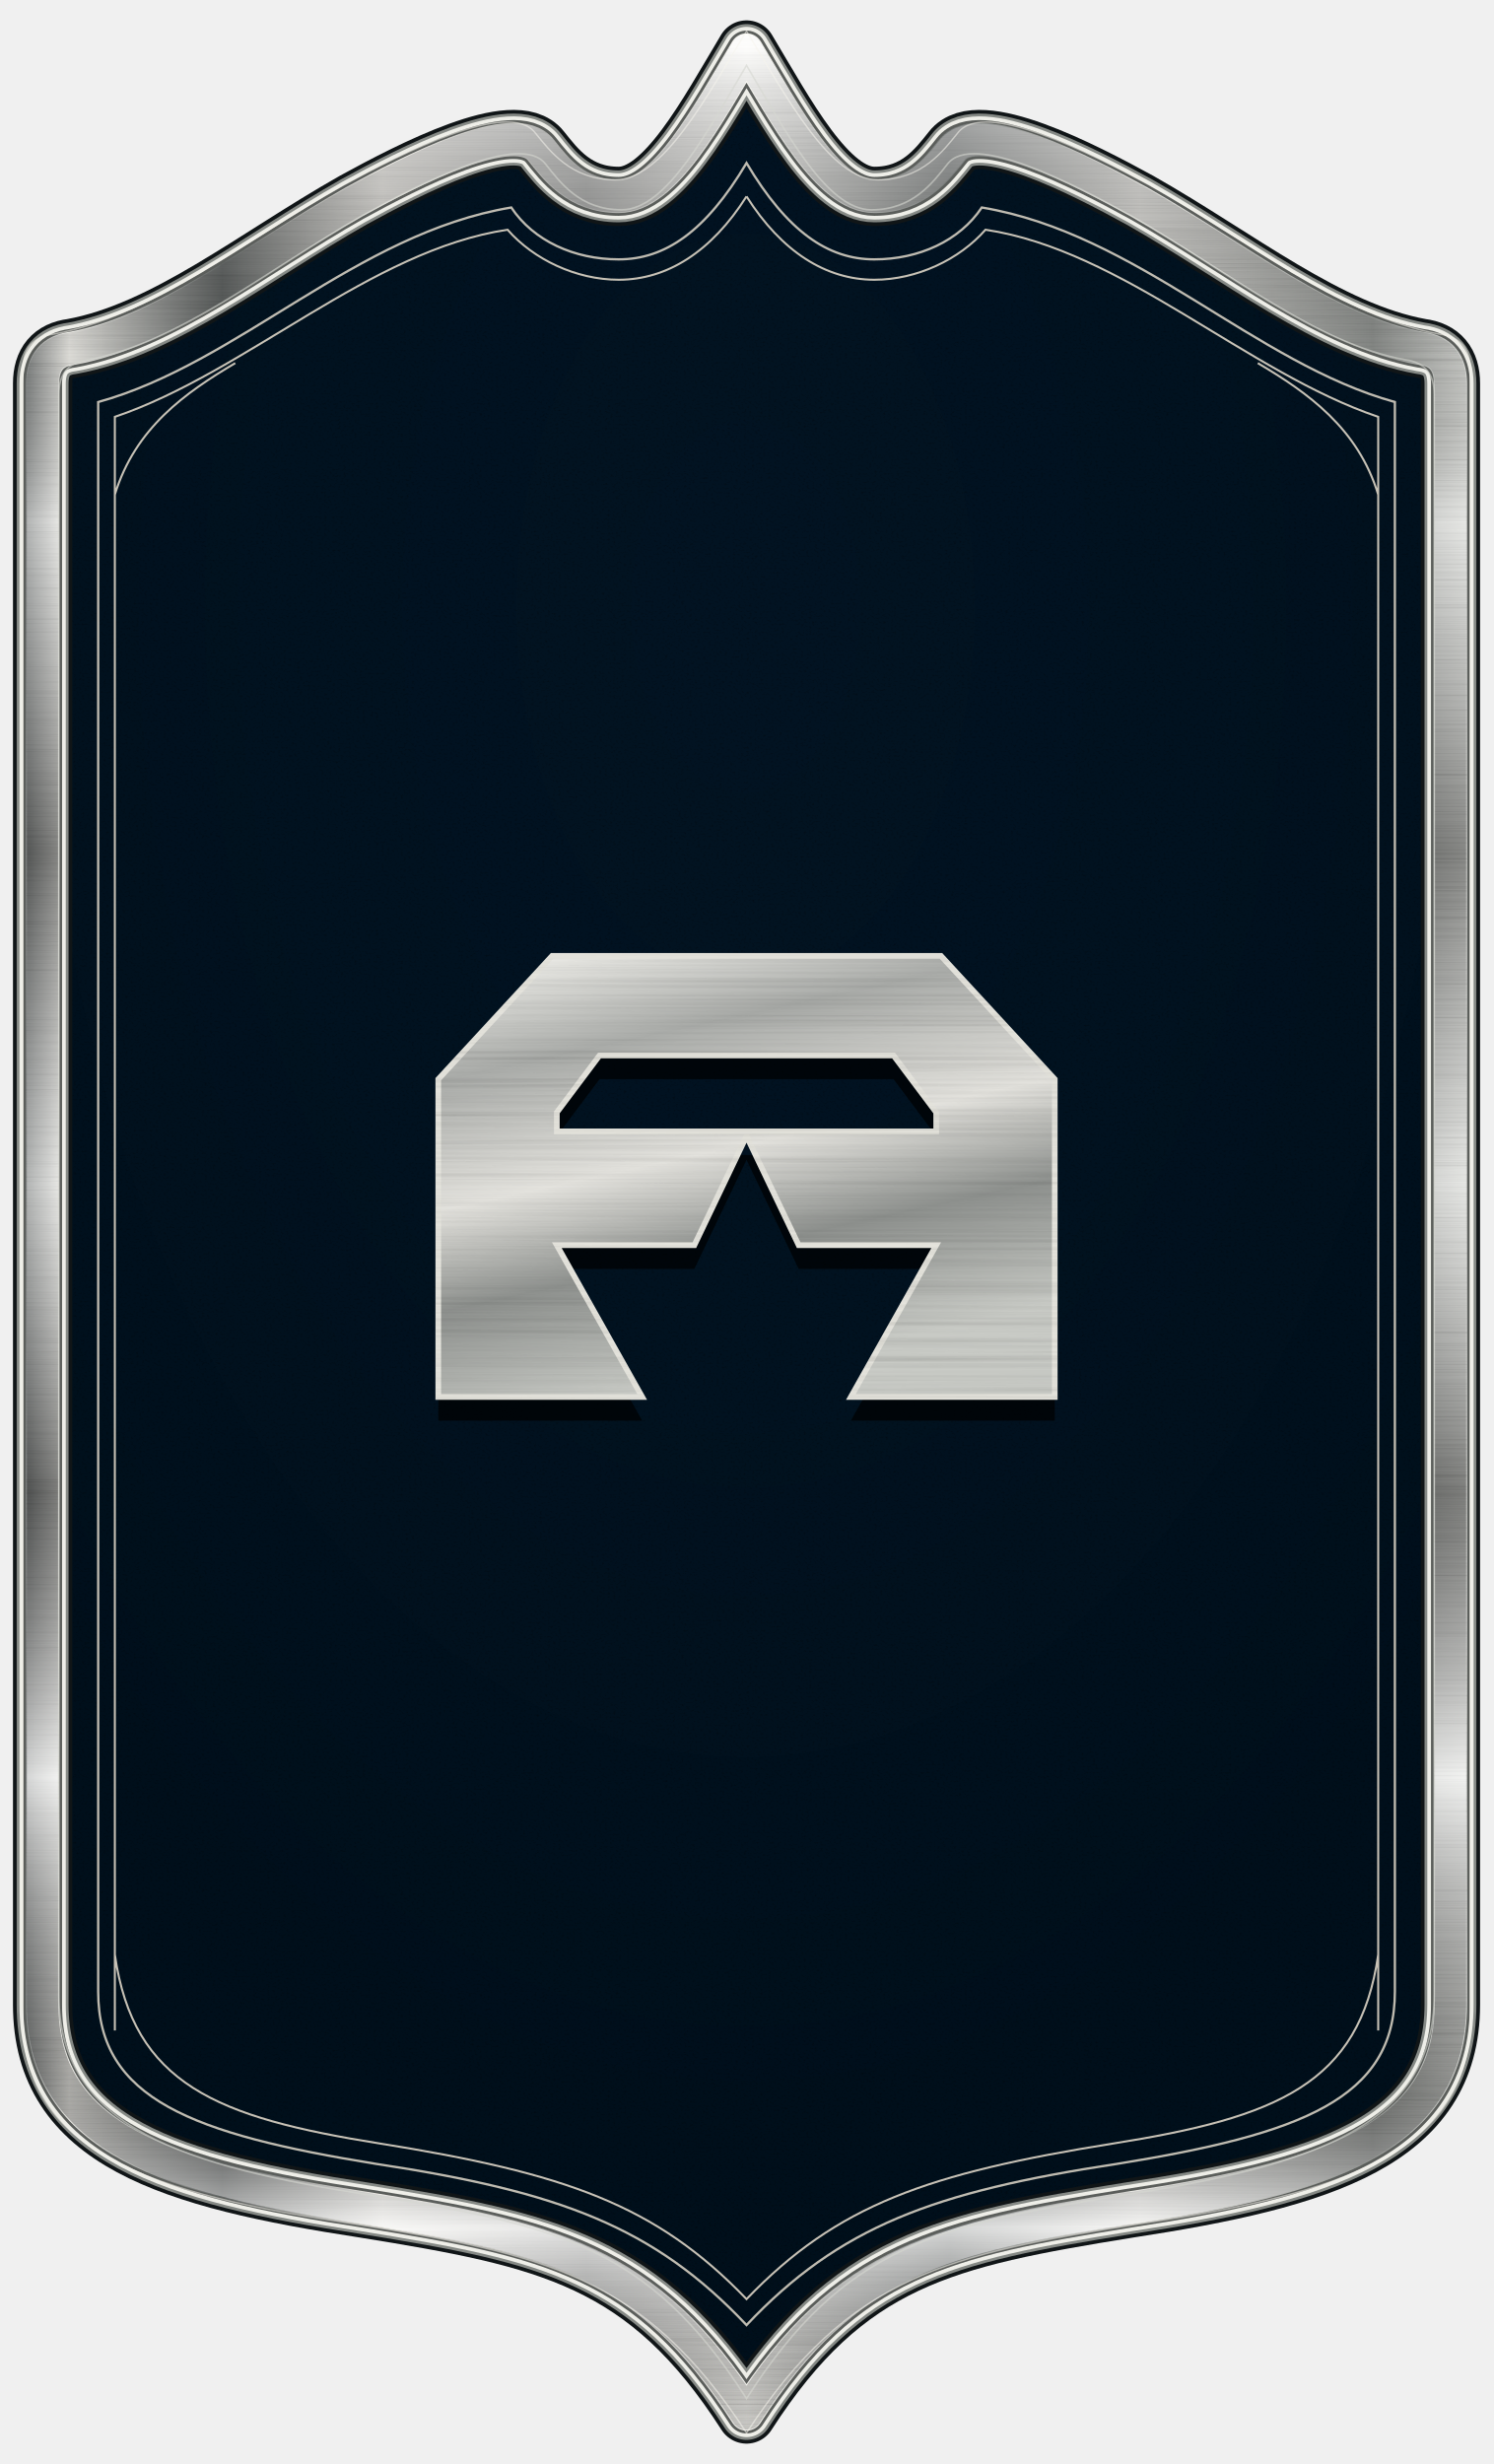
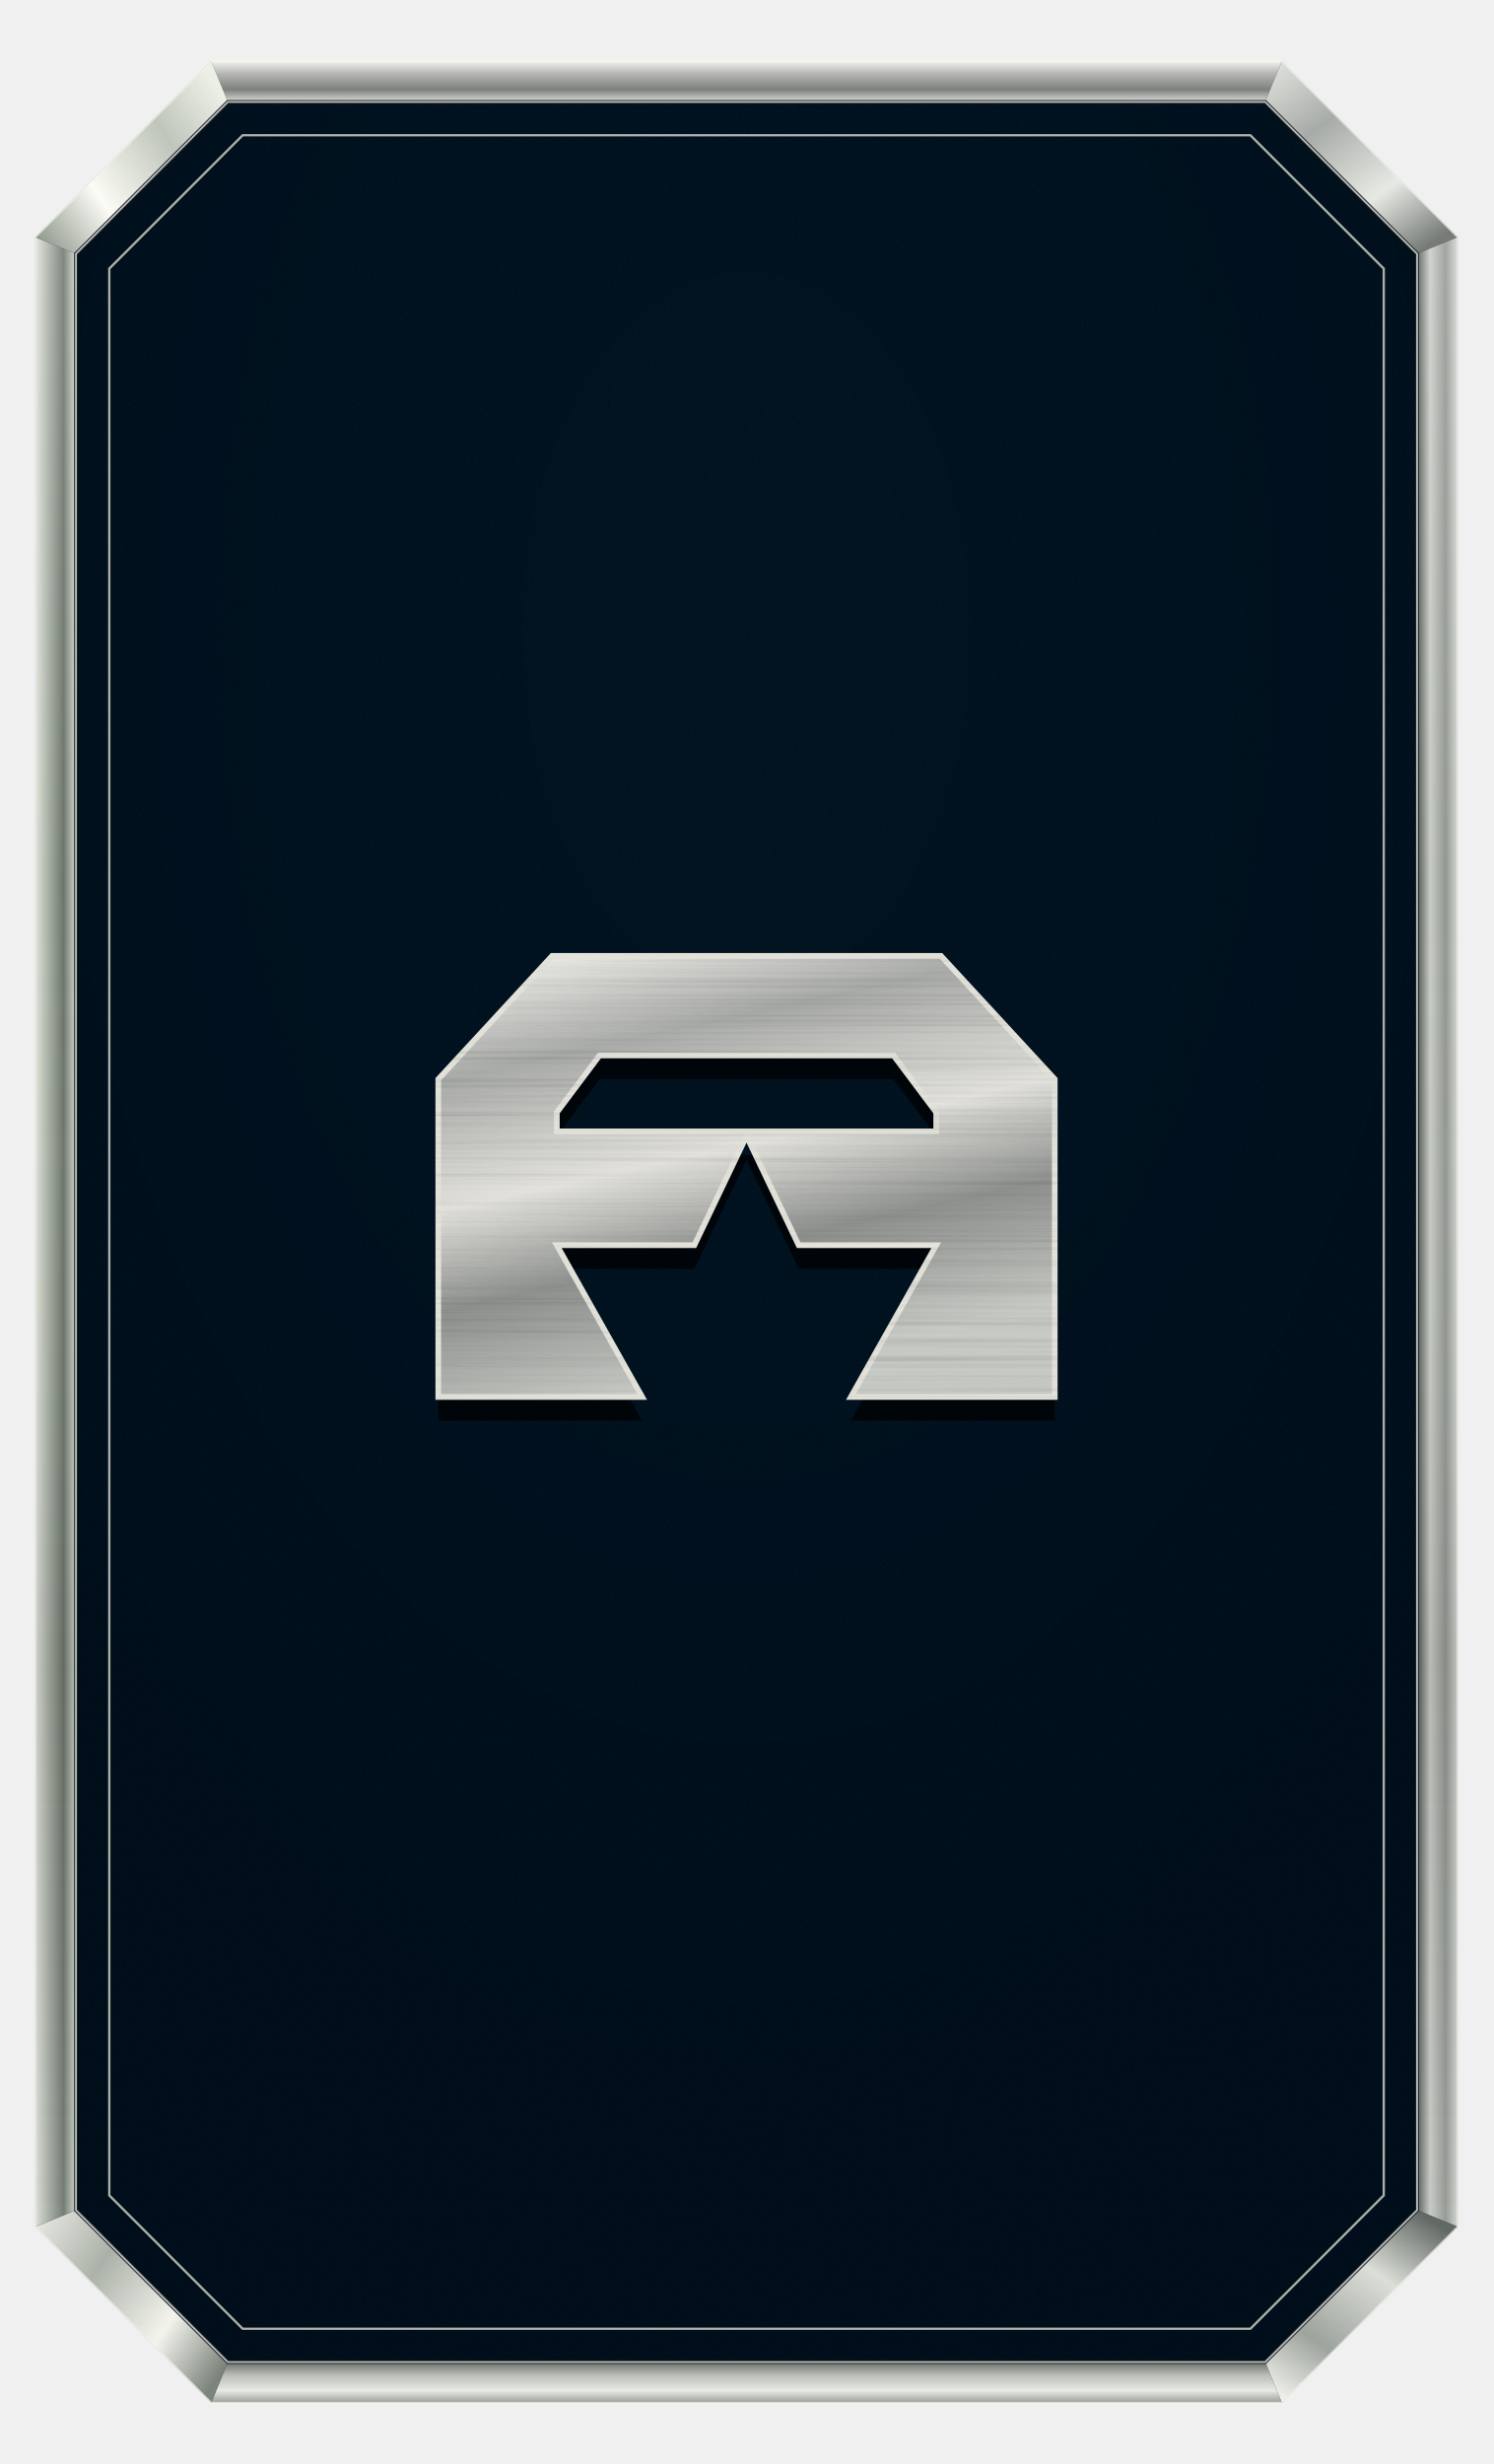
- <svg xmlns="http://www.w3.org/2000/svg" viewBox="140 15 806 1330" fill="none" role="img" aria-labelledby="title">
+ <svg xmlns="http://www.w3.org/2000/svg" viewBox="140 15 806 1330" fill="none" role="img" aria-labelledby="title description">
  <defs>
-     <path id="shield" d="M543 42 C522 77 499 121 474 121 C451 121 440 106 432 96 C418 78 362 107 331 124 C278 154 229 194 179 203 Q163 205 163 222 V1097 C163 1170 232 1191 337 1207 C436 1223 489 1234 543 1318 C597 1234 650 1223 749 1207 C854 1191 923 1170 923 1097 V222 Q923 205 907 203 C857 194 808 154 755 124 C724 107 668 78 654 96 C646 106 635 121 612 121 C587 121 564 77 543 42 Z" />
-     <path id="inset" d="M543 103 C521 140 499 155 474 155 C450 155 428 145 416 127 C332 141 269 211 193 232 V1090 C193 1148 244 1167 343 1183 C442 1198 493 1217 543 1270 C593 1217 644 1198 743 1183 C842 1167 893 1148 893 1090 V232 C817 211 754 141 670 127 C658 145 636 155 612 155 C587 155 565 140 543 103 Z" />
-     <linearGradient id="silver" x1="150" y1="0" x2="936" y2="0" gradientUnits="userSpaceOnUse">
-       <stop stop-color="#777b7b" />
-       <stop offset=".035" stop-color="#f5f4ef" />
-       <stop offset=".14" stop-color="#626665" />
-       <stop offset=".25" stop-color="#f4f2ec" />
-       <stop offset=".39" stop-color="#a8a9a7" />
-       <stop offset=".5" stop-color="#fdfcf7" />
-       <stop offset=".64" stop-color="#797d7c" />
-       <stop offset=".77" stop-color="#eeede8" />
-       <stop offset=".93" stop-color="#969996" />
-       <stop offset="1" stop-color="#e2e3df" />
-     </linearGradient>
-     <linearGradient id="reflections" x1="0" y1="40" x2="0" y2="1320" gradientUnits="userSpaceOnUse">
-       <stop stop-color="#fff" stop-opacity=".72" />
-       <stop offset=".13" stop-color="#000" stop-opacity=".1" />
-       <stop offset=".2" stop-color="#fff" stop-opacity=".35" />
-       <stop offset=".34" stop-color="#000" stop-opacity=".38" />
-       <stop offset=".48" stop-color="#fff" stop-opacity=".35" />
-       <stop offset=".61" stop-color="#000" stop-opacity=".42" />
-       <stop offset=".73" stop-color="#fff" stop-opacity=".65" />
-       <stop offset=".86" stop-color="#000" stop-opacity=".3" />
-       <stop offset=".92" stop-color="#fff" stop-opacity=".7" />
-       <stop offset="1" stop-color="#111" stop-opacity=".22" />
-     </linearGradient>
+     <polygon id="outline" points="254,48 832,48 927,143 927,1217 832,1312 254,1312 159,1217 159,143" />
+     <polygon id="face" points="263,70 823,70 905,152 905,1208 823,1290 263,1290 181,1208 181,152" />
+     <clipPath id="surface">
+       <use href="#face" />
+     </clipPath>
    <radialGradient id="navy" cx="50%" cy="24%" r="65%" color-interpolation="sRGB">
      <stop stop-color="#021322" />
      <stop offset=".48" stop-color="#011220" />
      <stop offset="1" stop-color="#000F1B" />
    </radialGradient>
    <filter id="grain" x="0" y="0" width="100%" height="100%" color-interpolation-filters="sRGB">
      <feTurbulence type="fractalNoise" baseFrequency=".68 .9" numOctaves="3" seed="17" result="noise" />
      <feColorMatrix in="noise" type="saturate" values="0" result="mono" />
      <feColorMatrix in="mono" type="matrix" values="0 0 0 0 0  0 0 0 0 0  0 0 0 0 0  -.267 -.267 -.267 0 .4" />
    </filter>
    <filter id="brush" x="-5%" y="-5%" width="110%" height="110%" color-interpolation-filters="sRGB">
      <feTurbulence baseFrequency=".006 .85" numOctaves="2" seed="4" result="noise" />
      <feColorMatrix type="saturate" values="0" />
      <feComposite in2="SourceAlpha" operator="in" />
      <feComponentTransfer>
        <feFuncA type="linear" slope=".22" />
      </feComponentTransfer>
      <feBlend in="SourceGraphic" mode="soft-light" />
    </filter>
-     <clipPath id="surface">
-       <use href="#shield" />
-     </clipPath>
    <linearGradient id="logoSilver" x1="0" y1="0" x2=".3" y2="1">
      <stop stop-color="#fbfaf5" />
      <stop offset=".26" stop-color="#aaaca9" />
      <stop offset=".53" stop-color="#e4e3de" />
      <stop offset=".74" stop-color="#8e918e" />
      <stop offset="1" stop-color="#c9cbc6" />
    </linearGradient>
    <path id="mark" fill-rule="evenodd" d="M478 1091 L502 1065 H584 L608 1091 V1158 H565 L583 1126 H554 L543 1103 L532 1126 H503 L521 1158 H478 Z M503 1102 H583 V1098 L574 1086 H512 L503 1098 Z" />
+     <linearGradient id="edge-top" x1="254" y1="48" x2="254" y2="70" gradientUnits="userSpaceOnUse">
+       <stop offset="0" stop-color="#f0f0eb" />
+       <stop offset="0.32" stop-color="#a1a49f" />
+       <stop offset="0.7" stop-color="#626762" />
+       <stop offset="1" stop-color="#d2d4cf" />
+     </linearGradient>
+     <linearGradient id="edge-top-right" x1="832" y1="48" x2="905" y2="152" gradientUnits="userSpaceOnUse">
+       <stop offset="0" stop-color="#d6d8d2" />
+       <stop offset="0.32" stop-color="#969b96" />
+       <stop offset="0.7" stop-color="#e3e5df" />
+       <stop offset="1" stop-color="#5f6560" />
+     </linearGradient>
+     <linearGradient id="edge-right" x1="905" y1="143" x2="927" y2="143" gradientUnits="userSpaceOnUse">
+       <stop offset="0" stop-color="#4f5652" />
+       <stop offset="0.32" stop-color="#c9ccc6" />
+       <stop offset="0.7" stop-color="#929792" />
+       <stop offset="1" stop-color="#d5d8d1" />
+     </linearGradient>
+     <linearGradient id="edge-bottom-right" x1="905" y1="1208" x2="832" y2="1312" gradientUnits="userSpaceOnUse">
+       <stop offset="0" stop-color="#565d59" />
+       <stop offset="0.32" stop-color="#dce0d8" />
+       <stop offset="0.7" stop-color="#939a93" />
+       <stop offset="1" stop-color="#f1f2eb" />
+     </linearGradient>
+     <linearGradient id="edge-bottom" x1="254" y1="1290" x2="254" y2="1312" gradientUnits="userSpaceOnUse">
+       <stop offset="0" stop-color="#565e58" />
+       <stop offset="0.32" stop-color="#b1b7ae" />
+       <stop offset="0.7" stop-color="#e5e7df" />
+       <stop offset="1" stop-color="#8a9188" />
+     </linearGradient>
+     <linearGradient id="edge-bottom-left" x1="159" y1="1217" x2="263" y2="1290" gradientUnits="userSpaceOnUse">
+       <stop offset="0" stop-color="#e8eae2" />
+       <stop offset="0.32" stop-color="#a7aea4" />
+       <stop offset="0.7" stop-color="#f5f6ee" />
+       <stop offset="1" stop-color="#6b746b" />
+     </linearGradient>
+     <linearGradient id="edge-left" x1="159" y1="143" x2="181" y2="143" gradientUnits="userSpaceOnUse">
+       <stop offset="0" stop-color="#e1e4db" />
+       <stop offset="0.32" stop-color="#a9b0a6" />
+       <stop offset="0.7" stop-color="#6c756c" />
+       <stop offset="1" stop-color="#d2d8cc" />
+     </linearGradient>
+     <linearGradient id="edge-top-left" x1="159" y1="143" x2="263" y2="70" gradientUnits="userSpaceOnUse">
+       <stop offset="0" stop-color="#7d877b" />
+       <stop offset="0.32" stop-color="#fafbf3" />
+       <stop offset="0.7" stop-color="#b3baae" />
+       <stop offset="1" stop-color="#e8ece1" />
+     </linearGradient>
+     <linearGradient id="edge-light" x1="0" y1="48" x2="0" y2="1312" gradientUnits="userSpaceOnUse">
+       <stop stop-color="#fff" stop-opacity=".18" />
+       <stop offset=".35" stop-color="#fff" stop-opacity="0" />
+       <stop offset=".68" stop-color="#000" stop-opacity=".08" />
+       <stop offset="1" stop-color="#fff" stop-opacity=".12" />
+     </linearGradient>
+     <mask id="bevel">
+       <use href="#outline" fill="#fff" />
+       <use href="#face" fill="#000" />
+     </mask>
  </defs>
-   <use href="#shield" fill="#011220" />
+   <use href="#outline" fill="#011220" />
  <g clip-path="url(#surface)">
-     <rect x="145" y="22" width="795" height="1312" fill="url(#navy)" />
-     <rect x="145" y="22" width="795" height="1312" fill="#000" filter="url(#grain)" />
+     <rect x="159" y="48" width="768" height="1264" fill="url(#navy)" />
+     <rect x="159" y="48" width="768" height="1264" fill="#000" filter="url(#grain)" />
  </g>
-   <use href="#shield" stroke="#101517" stroke-width="32" stroke-linejoin="round" />
-   <use href="#shield" stroke="#858985" stroke-width="28" stroke-linejoin="round" />
-   <use href="#shield" stroke="#eeeee8" stroke-width="25" stroke-linejoin="round" />
-   <use href="#shield" stroke="#5b5e5b" stroke-width="21" stroke-linejoin="round" />
-   <use href="#shield" stroke="url(#silver)" stroke-width="18" stroke-linejoin="round" filter="url(#brush)" />
-   <use href="#shield" stroke="url(#reflections)" stroke-width="17" stroke-linejoin="round" />
-   <use href="#shield" stroke="#f5f4ed" stroke-opacity=".55" stroke-width=".75" transform="translate(543 680) scale(1.028 1.016) translate(-543 -680)" />
-   <use href="#shield" stroke="#d5d7d0" stroke-opacity=".6" stroke-width=".9" transform="translate(543 680) scale(.977 .987) translate(-543 -680)" />
-   <use href="#inset" stroke="#d8d2c4" stroke-width="1.25" opacity=".88" />
-   <path d="M543 121 C524 151 500 166 474 166 C451 166 428 155 414 139 C340 150 273 216 202 240 V1111 M543 121 C562 151 586 166 612 166 C635 166 658 155 672 139 C746 150 813 216 884 240 V1111 M202 282 C213 246 240 227 267 211 M884 282 C873 246 846 227 819 211 M202 1070 C212 1140 257 1158 345 1172 C445 1188 494 1205 543 1256 C592 1205 641 1188 741 1172 C829 1158 874 1140 884 1070" stroke="#ddd5c6" stroke-width="1.1" opacity=".9" />
+   <g id="platinum-facets">
+     <polygon points="254,48 832,48 823,70 263,70" fill="url(#edge-top)" />
+     <polygon points="832,48 927,143 905,152 823,70" fill="url(#edge-top-right)" />
+     <polygon points="927,143 927,1217 905,1208 905,152" fill="url(#edge-right)" />
+     <polygon points="927,1217 832,1312 823,1290 905,1208" fill="url(#edge-bottom-right)" />
+     <polygon points="832,1312 254,1312 263,1290 823,1290" fill="url(#edge-bottom)" />
+     <polygon points="254,1312 159,1217 181,1208 263,1290" fill="url(#edge-bottom-left)" />
+     <polygon points="159,1217 159,143 181,152 181,1208" fill="url(#edge-left)" />
+     <polygon points="159,143 254,48 263,70 181,152" fill="url(#edge-top-left)" />
+     <use href="#outline" fill="url(#edge-light)" mask="url(#bevel)" />
+     <use href="#outline" stroke="#f2f4ec" stroke-opacity=".72" stroke-width="1.2" stroke-linejoin="miter" />
+     <use href="#face" stroke="#1b2225" stroke-width="2" stroke-linejoin="miter" />
+     <path d="M263 70 H823 L905 152 V1208 L823 1290 H263 L181 1208 V152 Z" stroke="#ecede5" stroke-opacity=".75" stroke-width="1" stroke-linejoin="miter" />
+     <path id="inset-rule" d="M271 88 H815 L887 160 V1200 L815 1272 H271 L199 1200 V160 Z" stroke="#d3d1c9" stroke-opacity=".82" stroke-width="1.25" stroke-linejoin="miter" />
+   </g>
  <g id="sofacet-logo" transform="translate(543 650) scale(2.56) translate(-543 -1111.5)">
    <use href="#mark" fill="#000" opacity=".7" transform="translate(0 5)" />
    <use href="#mark" fill="url(#logoSilver)" stroke="#e4e3dc" stroke-width="1.2" filter="url(#brush)" />
  </g>
</svg>
